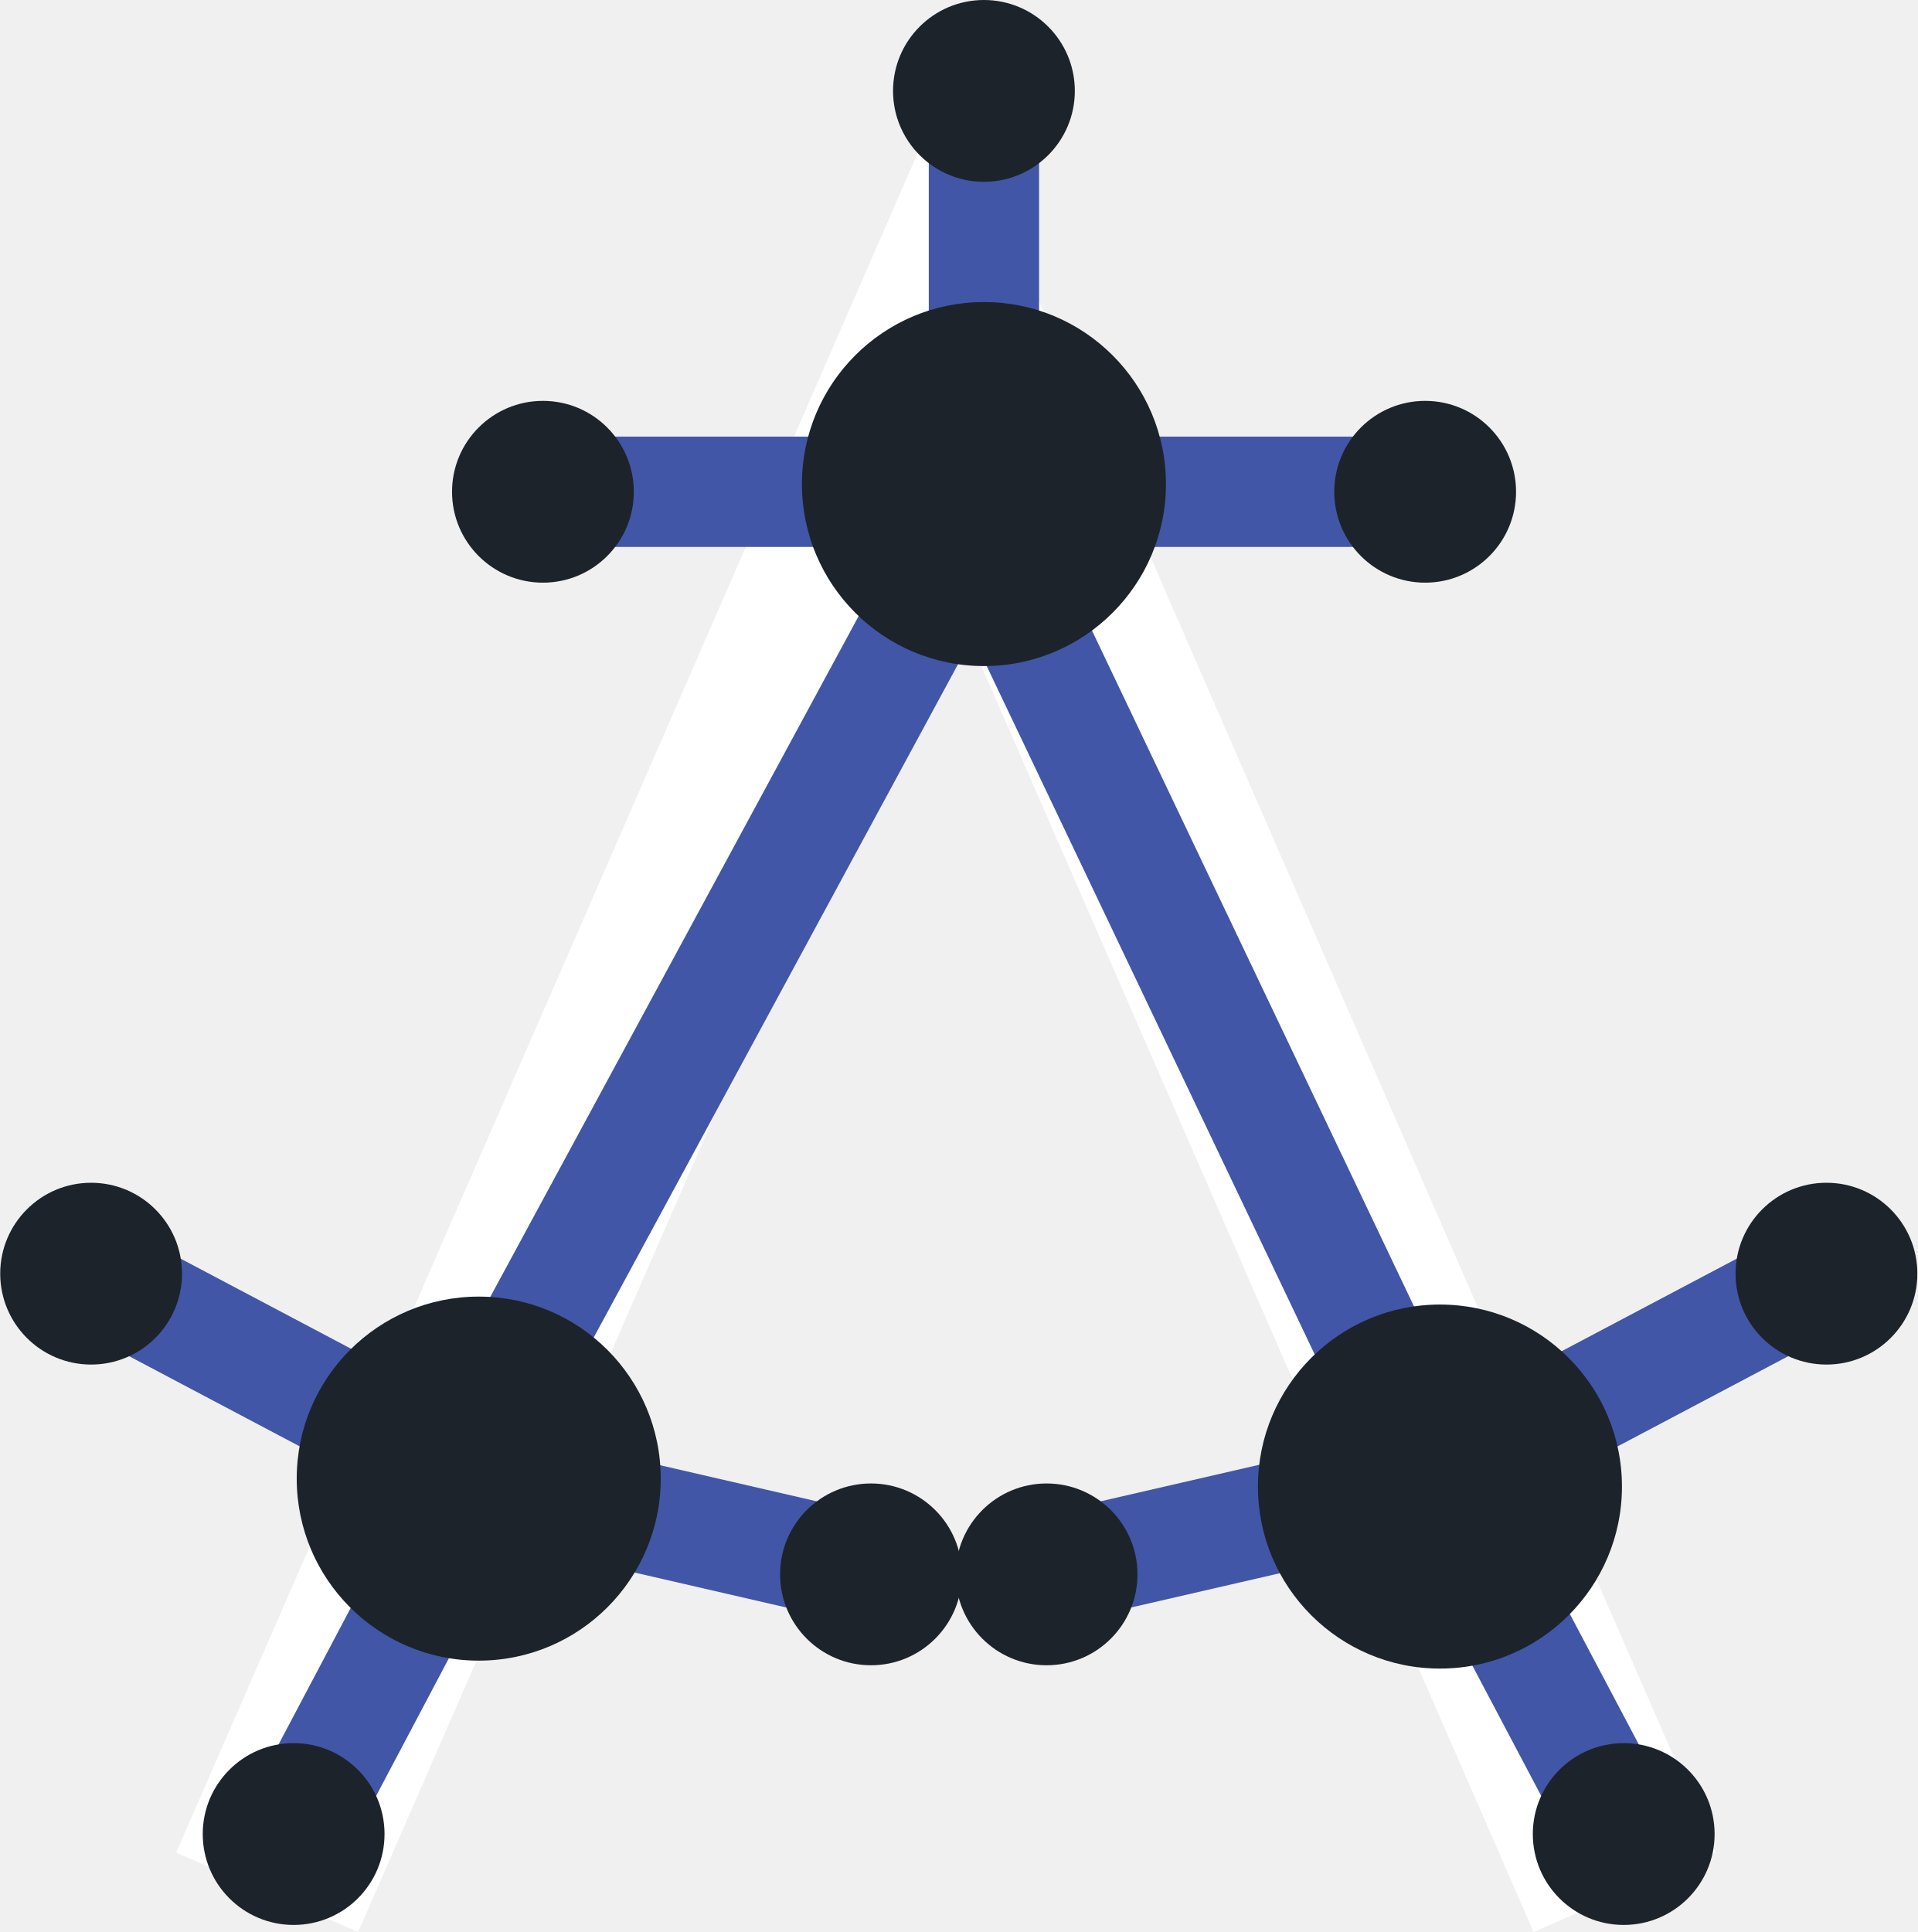
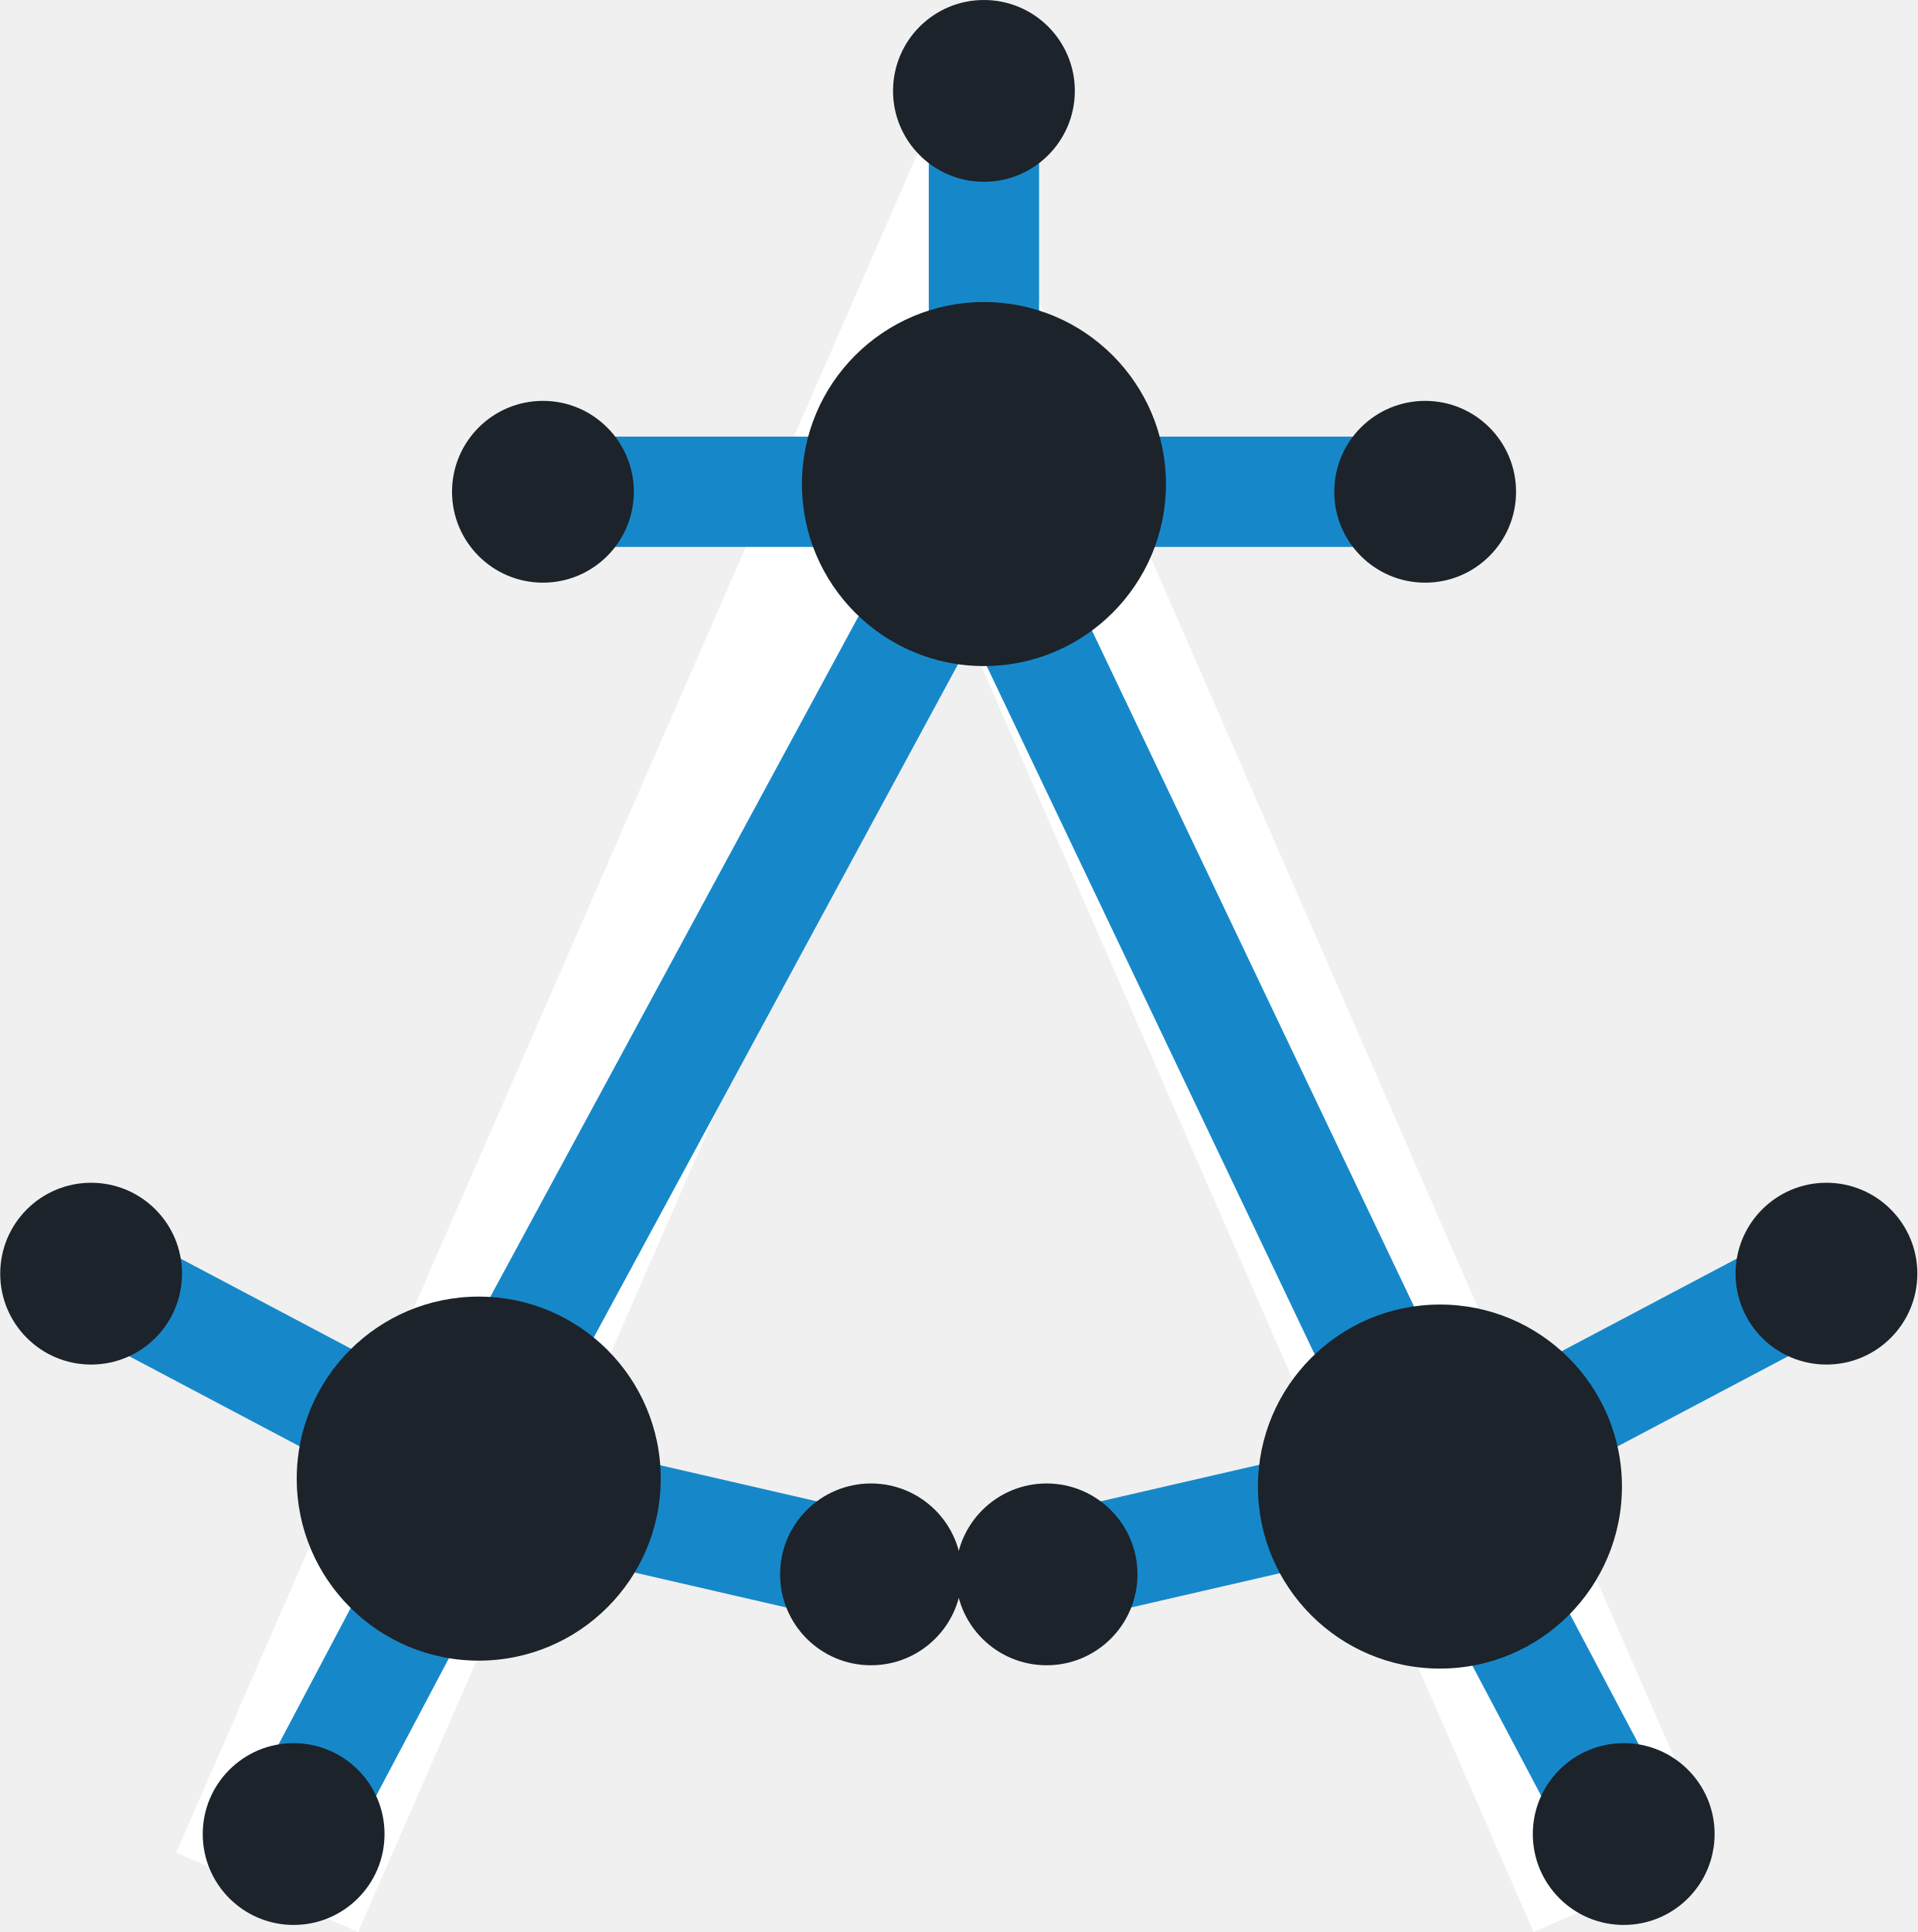
<svg xmlns="http://www.w3.org/2000/svg" viewBox="0 0 86.91 87.57">
  <defs>
-     <style>.cls-1,.cls-2{fill:none;stroke-miterlimit:10;}.cls-1{stroke:#fff;stroke-width:9px;}.cls-2{stroke:#4156a6;stroke-width:5px;}.cls-3{fill:#1c232a;}</style>
+     <style>.cls-1,.cls-2{fill:none;stroke-miterlimit:10;}.cls-1{stroke:#fff;stroke-width:9px;}.cls-2{stroke:#1688ca;stroke-width:5px;}.cls-3{fill:#1c232a;}</style>
  </defs>
  <g id="Layer_2" data-name="Layer 2">
    <g id="New_Layer" data-name="New Layer">
      <path class="cls-1" d="M73.64,85.77,42.88,15.25,12.11,85.77" />
      <line class="cls-2" x1="13.63" y1="82.52" x2="22.6" y2="65.55" />
      <circle class="cls-3" cx="13.31" cy="83.13" r="4.12" />
      <line class="cls-2" x1="4.73" y1="58.05" x2="21.7" y2="67.02" />
      <circle class="cls-3" cx="4.13" cy="57.73" r="4.12" />
      <line class="cls-2" x1="38.87" y1="71.04" x2="21.9" y2="67.13" />
      <circle class="cls-3" cx="39.48" cy="71.36" r="4.12" />
      <line class="cls-2" x1="44.65" y1="22.59" x2="23.13" y2="62.36" />
      <line class="cls-2" x1="43.86" y1="22.56" x2="63.31" y2="63.38" />
      <circle class="cls-3" cx="21.7" cy="67.02" r="8.25" />
      <line class="cls-2" x1="73.28" y1="82.52" x2="64.31" y2="65.55" />
      <circle class="cls-3" cx="73.6" cy="83.13" r="4.12" />
      <line class="cls-2" x1="82.18" y1="58.05" x2="65.21" y2="67.02" />
      <circle class="cls-3" cx="82.79" cy="57.73" r="4.12" />
      <line class="cls-2" x1="48.04" y1="71.04" x2="65.01" y2="67.13" />
      <circle class="cls-3" cx="47.44" cy="71.36" r="4.12" />
      <circle class="cls-3" cx="65.27" cy="67.38" r="8.25" />
      <line class="cls-2" x1="44.6" y1="4.81" x2="44.6" y2="24" />
      <circle class="cls-3" cx="44.6" cy="4.12" r="4.12" />
      <line class="cls-2" x1="63.91" y1="22.29" x2="44.72" y2="22.29" />
      <circle class="cls-3" cx="64.6" cy="22.29" r="4.12" />
      <line class="cls-2" x1="25.3" y1="22.29" x2="44.49" y2="22.29" />
      <circle class="cls-3" cx="24.61" cy="22.29" r="4.12" />
      <circle class="cls-3" cx="44.6" cy="21.94" r="8.25" />
    </g>
  </g>
</svg>
